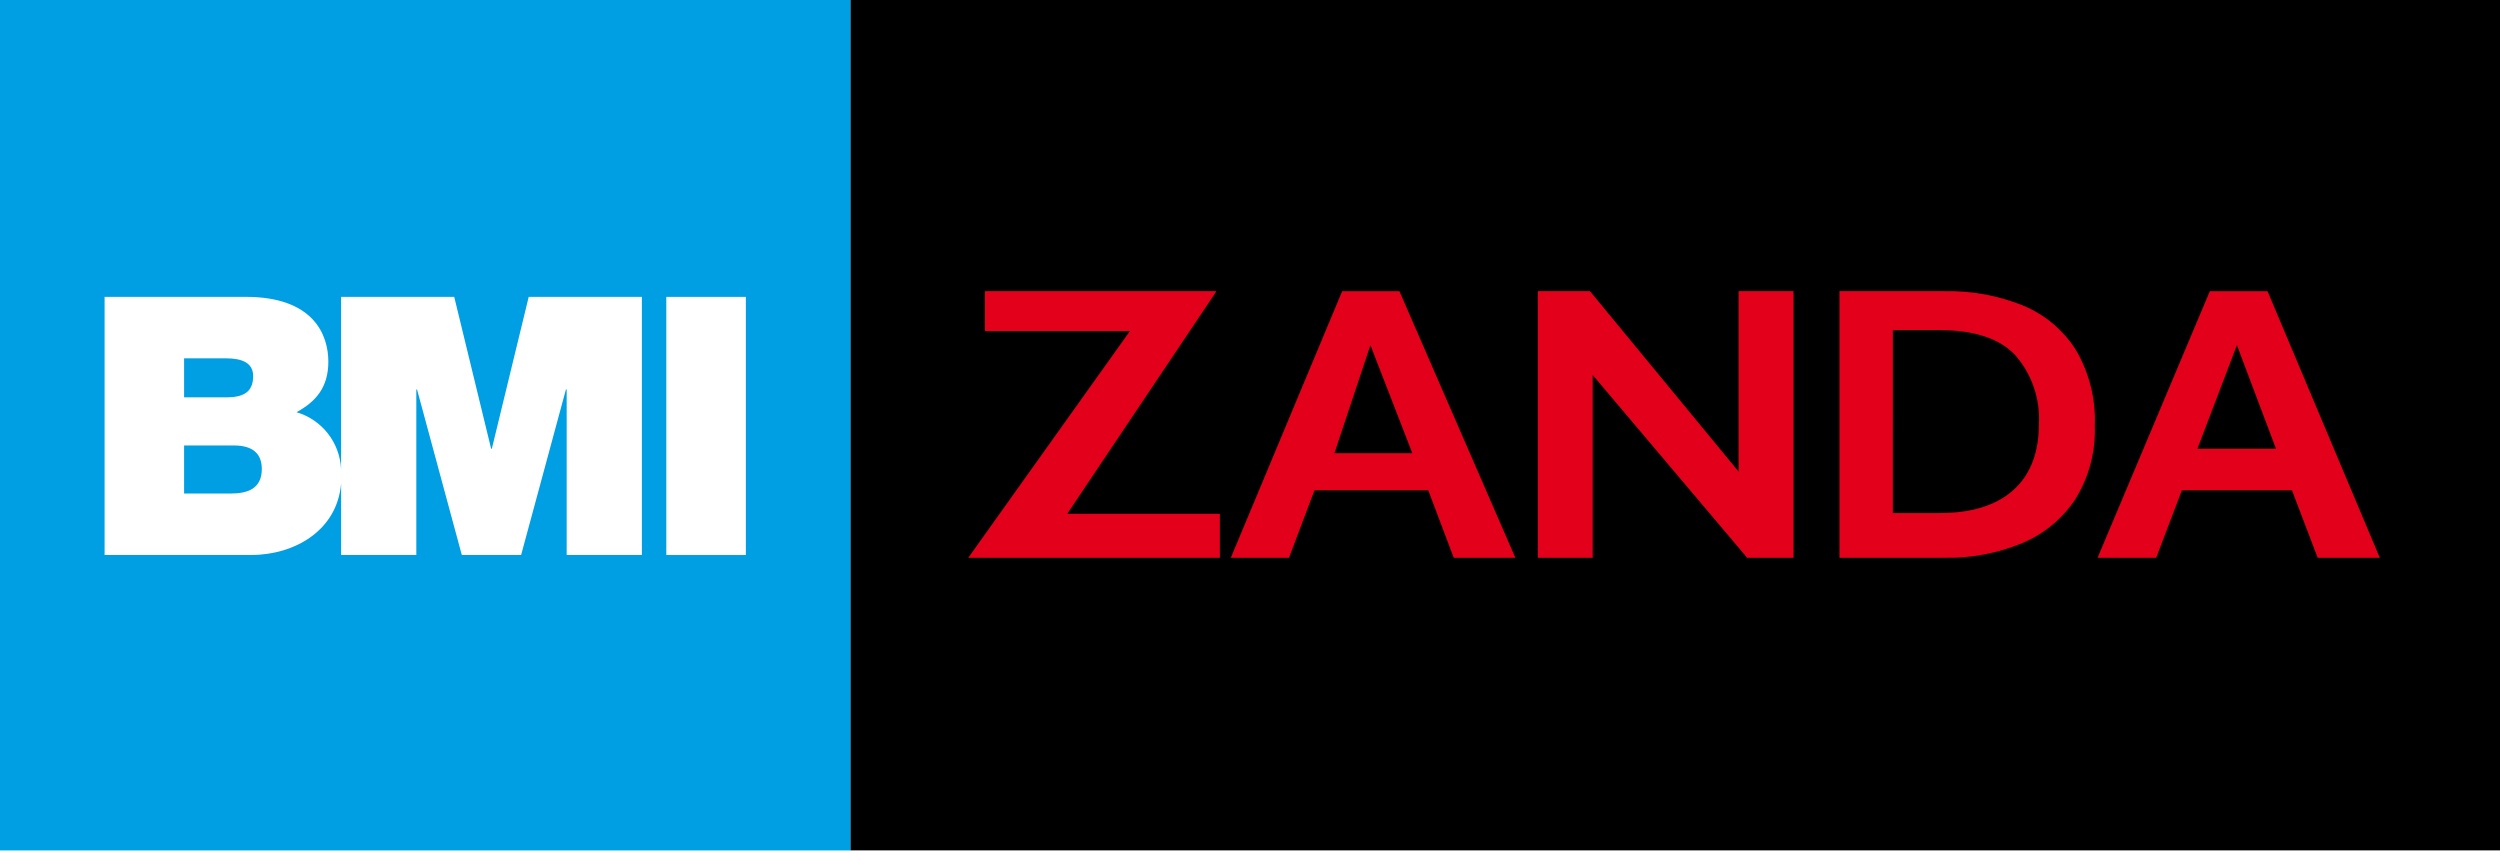
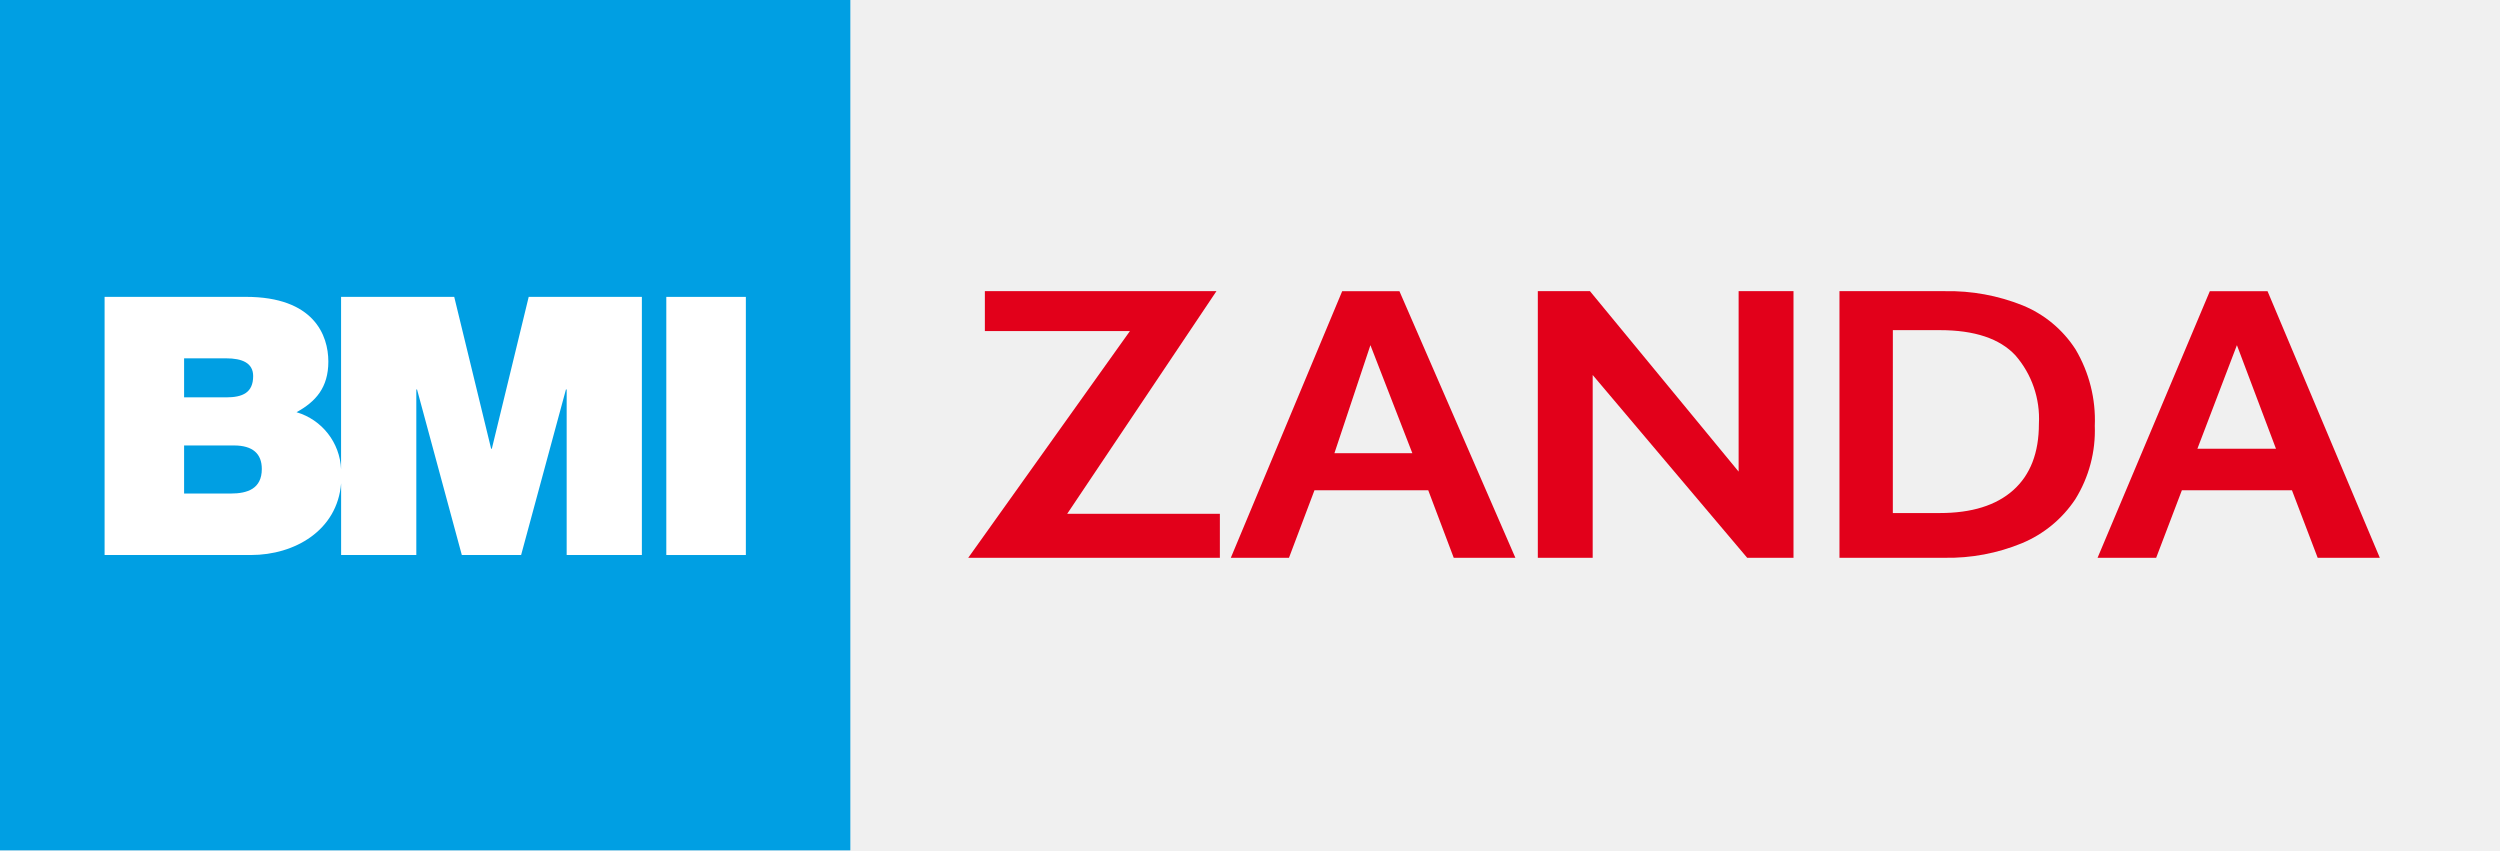
<svg xmlns="http://www.w3.org/2000/svg" viewBox="0 0 294 100">
-   <rect id="whiteBox" x="100" width="194" height="100" />
  <g id="Zanda" fill="#e2001a">
    <path d="M113.861,65.6l19.021-26.67H115.82V34.241h27.234L125.5,60.426h17.957V65.6Z" />
    <path d="M144.742,65.6l13.1-31.357h6.73L178.21,65.6h-7.249l-3-7.945H154.582l-3,7.945Zm12.184-12.3h9.167l-4.932-12.71Z" />
    <path d="M180.847,65.6V34.241h6.133l17.482,21.22V34.241h6.454V65.6h-5.444L187.3,44.1V65.6Z" />
    <path d="M216.321,65.6V34.241h12.4a23.363,23.363,0,0,1,9.137,1.67,13.444,13.444,0,0,1,6.223,5.171,16.293,16.293,0,0,1,2.266,9,15.289,15.289,0,0,1-2.291,8.627,13.976,13.976,0,0,1-6.273,5.171,22.842,22.842,0,0,1-9.112,1.716Zm6.276-5.266h5.527q5.626,0,8.639-2.695t3.013-7.792a11.338,11.338,0,0,0-2.766-8.06q-2.766-2.962-8.888-2.962H222.6Z" />
    <path d="M246.672,65.6l13.205-31.357h6.785L279.868,65.6H272.56l-3.027-7.945H256.589L253.564,65.6Zm11.743-12.832h9.239L263.061,40.59Z" />
  </g>
  <g id="BMI_Block">
    <rect width="100" height="100" fill="#009fe3" />
    <g fill="white">
      <path d="M62.176,34.911,57.84,52.77h-.084L53.417,34.911H40.11v20.28a7.315,7.315,0,0,0-5.239-6.716c2.255-1.235,3.742-2.891,3.742-5.953,0-3.1-1.7-7.611-9.693-7.611H12.3V65.27H29.515c5.121,0,10.16-2.878,10.6-8.443V65.27h8.844V45.8h.084L54.31,65.27h6.973L66.555,45.8h.085V65.27h8.844V34.911ZM21.65,42.139h4.933c1.913,0,3.188.554,3.188,2.084,0,1.956-1.233,2.507-3.188,2.507H21.65Zm5.485,15.9H21.65V52.386h5.867c2.211,0,3.272.978,3.272,2.763,0,2.339-1.7,2.891-3.655,2.891" />
      <rect x="78.358" y="34.914" width="9.354" height="30.356" />
    </g>
  </g>
</svg>
